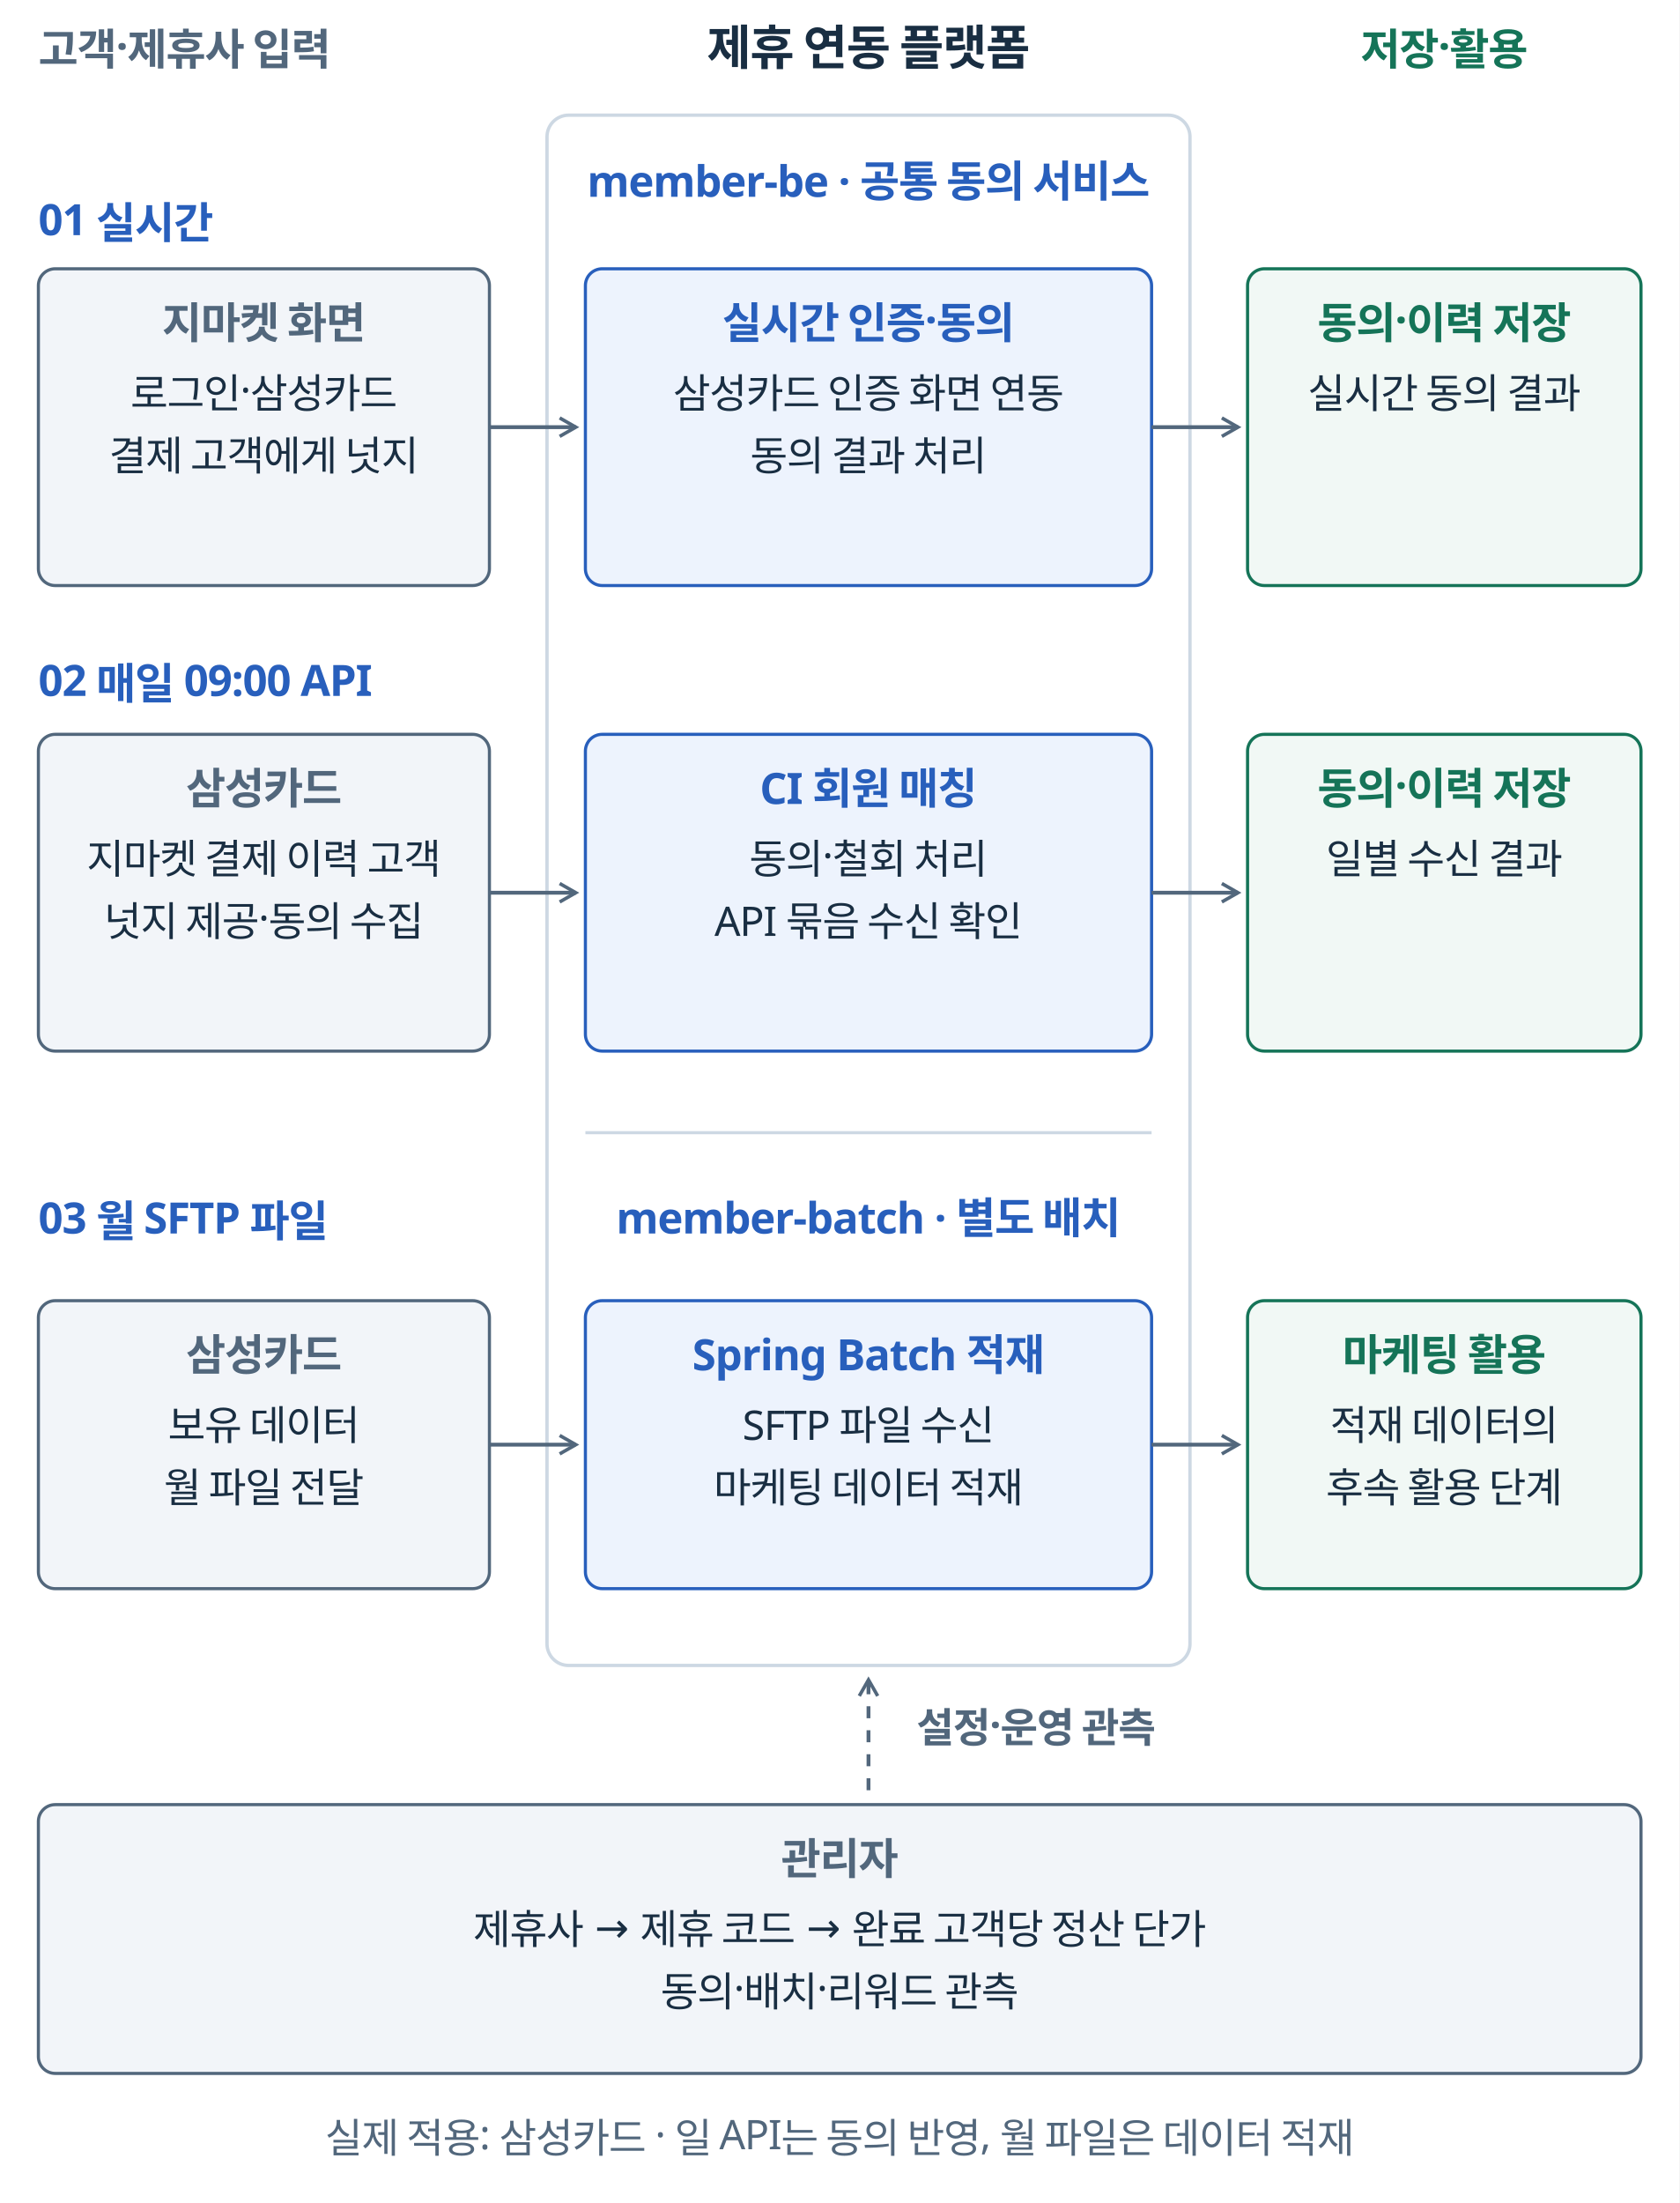
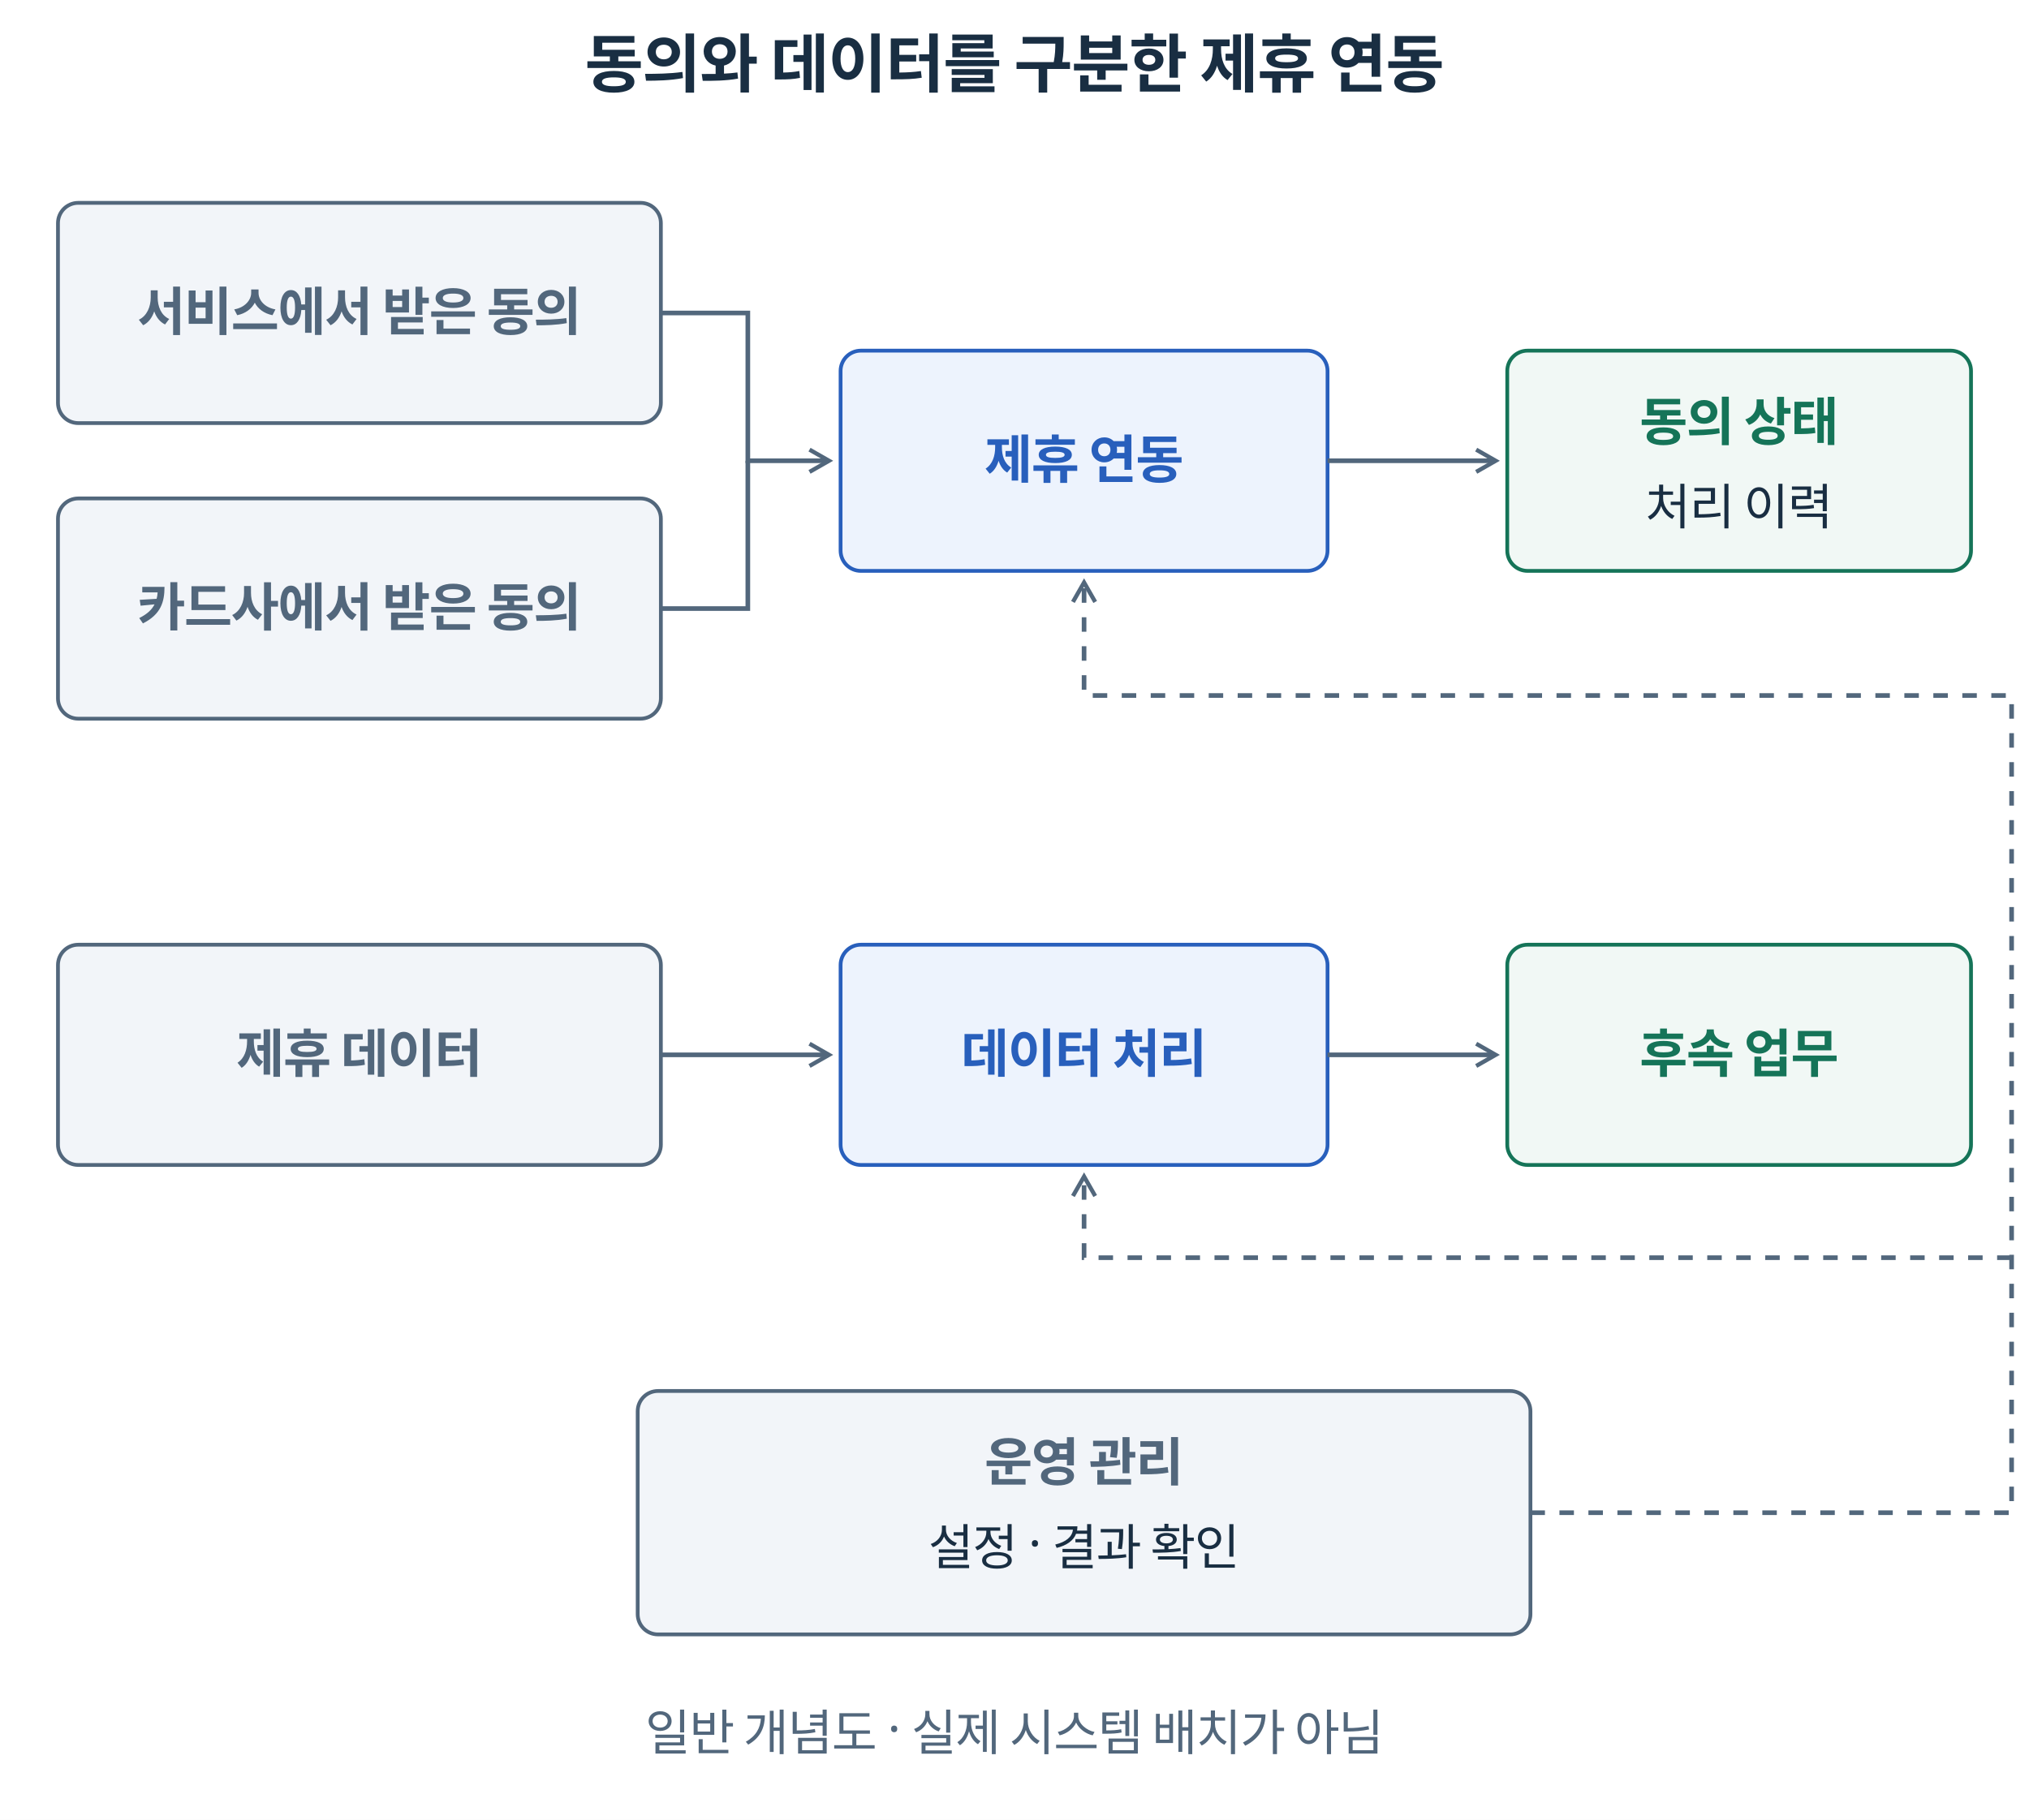
- <svg xmlns="http://www.w3.org/2000/svg" width="700" height="918" viewBox="0 0 700 918" role="img" aria-labelledby="affiliate-architecture-wide-title affiliate-architecture-wide-desc">
+ <svg xmlns="http://www.w3.org/2000/svg" width="700" height="628" viewBox="0 0 700 628" role="img" aria-labelledby="affiliate-architecture-wide-title affiliate-architecture-wide-desc">
  <defs>
    <marker id="affiliate-architecture-wide-arrow" viewBox="0 0 10 10" refX="8" refY="5" markerWidth="6" markerHeight="6" orient="auto">
      <path d="M1 1L8 5L1 9" fill="none" stroke="#52677c" stroke-width="1.5" />
    </marker>
    <style>text{font-family:'Pretendard','Apple SD Gothic Neo','Noto Sans KR',sans-serif;letter-spacing:-.4px}</style>
  </defs>
  <rect width="100%" height="100%" fill="#fff" />
-   <text x="16" y="27" font-size="18" fill="#52677c" font-weight="650" text-anchor="start">고객·제휴사 입력</text>
-   <text x="362" y="27" font-size="20" fill="#192e42" font-weight="750" text-anchor="middle">제휴 연동 플랫폼</text>
-   <text x="602" y="27" font-size="18" fill="#157458" font-weight="650" text-anchor="middle">저장·활용</text>
-   <rect x="228" y="48" width="268" height="646" rx="9" fill="#fff" stroke="#cdd8e3" stroke-width="1.4" />
-   <text x="362" y="82" font-size="18" fill="#285fbc" font-weight="750" text-anchor="middle">member-be · 공통 동의 서비스</text>
-   <text x="16" y="98" font-size="18" fill="#285fbc" font-weight="750" text-anchor="start">01 실시간</text>
+   <text x="350" y="30" font-size="22" fill="#192e42" font-weight="750" text-anchor="middle">동의와 데이터를 구분한 제휴 연동</text>
  <g class="component">
-     <rect class="node" x="16" y="112" width="188" height="132" rx="7" fill="#f2f5f9" stroke="#52677c" stroke-width="1.3" />
-     <text x="110.0" y="141" font-size="18" fill="#52677c" font-weight="750" text-anchor="middle">지마켓 화면</text>
-     <text x="110.0" y="170" font-size="17" fill="#192e42" font-weight="500" text-anchor="middle">로그인·삼성카드</text>
-     <text x="110.0" y="196" font-size="17" fill="#192e42" font-weight="500" text-anchor="middle">결제 고객에게 넛지</text>
+     <rect class="node" x="20" y="70" width="208" height="76" rx="7" fill="#f2f5f9" stroke="#52677c" stroke-width="1.3" />
+     <text x="124.0" y="114.0" font-size="18" fill="#52677c" font-weight="700" text-anchor="middle">서비스에서 받은 동의</text>
  </g>
  <g class="component">
-     <rect class="node" x="244" y="112" width="236" height="132" rx="7" fill="#edf3fd" stroke="#285fbc" stroke-width="1.3" />
-     <text x="362.0" y="141" font-size="18" fill="#285fbc" font-weight="750" text-anchor="middle">실시간 인증·동의</text>
-     <text x="362.0" y="170" font-size="17" fill="#192e42" font-weight="500" text-anchor="middle">삼성카드 인증 화면 연동</text>
-     <text x="362.0" y="196" font-size="17" fill="#192e42" font-weight="500" text-anchor="middle">동의 결과 처리</text>
+     <rect class="node" x="20" y="172" width="208" height="76" rx="7" fill="#f2f5f9" stroke="#52677c" stroke-width="1.3" />
+     <text x="124.0" y="216.0" font-size="18" fill="#52677c" font-weight="700" text-anchor="middle">카드사에서 받은 동의</text>
  </g>
  <g class="component">
-     <rect class="node" x="520" y="112" width="164" height="132" rx="7" fill="#f1f8f5" stroke="#157458" stroke-width="1.3" />
-     <text x="602.0" y="141" font-size="18" fill="#157458" font-weight="750" text-anchor="middle">동의·이력 저장</text>
-     <text x="602.0" y="170" font-size="17" fill="#192e42" font-weight="500" text-anchor="middle">실시간 동의 결과</text>
-   </g>
-   <path class="route" d="M204 178 H240" fill="none" stroke="#52677c" stroke-width="1.6" marker-end="url(#affiliate-architecture-wide-arrow)" />
-   <path class="route" d="M480 178 H516" fill="none" stroke="#52677c" stroke-width="1.6" marker-end="url(#affiliate-architecture-wide-arrow)" />
-   <text x="16" y="290" font-size="18" fill="#285fbc" font-weight="750" text-anchor="start">02 매일 09:00 API</text>
-   <g class="component">
-     <rect class="node" x="16" y="306" width="188" height="132" rx="7" fill="#f2f5f9" stroke="#52677c" stroke-width="1.3" />
-     <text x="110.0" y="335" font-size="18" fill="#52677c" font-weight="750" text-anchor="middle">삼성카드</text>
-     <text x="110.0" y="364" font-size="17" fill="#192e42" font-weight="500" text-anchor="middle">지마켓 결제 이력 고객</text>
-     <text x="110.0" y="390" font-size="17" fill="#192e42" font-weight="500" text-anchor="middle">넛지 제공·동의 수집</text>
+     <rect class="node" x="290" y="121" width="168" height="76" rx="7" fill="#edf3fd" stroke="#285fbc" stroke-width="1.3" />
+     <text x="374.0" y="165.0" font-size="18" fill="#285fbc" font-weight="700" text-anchor="middle">제휴 연동</text>
  </g>
  <g class="component">
-     <rect class="node" x="244" y="306" width="236" height="132" rx="7" fill="#edf3fd" stroke="#285fbc" stroke-width="1.3" />
-     <text x="362.0" y="335" font-size="18" fill="#285fbc" font-weight="750" text-anchor="middle">CI 회원 매칭</text>
-     <text x="362.0" y="364" font-size="17" fill="#192e42" font-weight="500" text-anchor="middle">동의·철회 처리</text>
-     <text x="362.0" y="390" font-size="17" fill="#192e42" font-weight="500" text-anchor="middle">API 묶음 수신 확인</text>
+     <rect class="node" x="520" y="121" width="160" height="76" rx="7" fill="#f1f8f5" stroke="#157458" stroke-width="1.3" />
+     <text x="600.0" y="152" font-size="18" fill="#157458" font-weight="700" text-anchor="middle">동의 상태</text>
+     <text x="600.0" y="181" font-size="17" fill="#192e42" font-weight="500" text-anchor="middle">처리 이력</text>
+   </g>
+   <path class="route" d="M228 108 H258 V159 H286" fill="none" stroke="#52677c" stroke-width="1.6" marker-end="url(#affiliate-architecture-wide-arrow)" />
+   <path class="route" d="M228 210 H258 V159" fill="none" stroke="#52677c" stroke-width="1.6" />
+   <path class="route" d="M458 159 H516" fill="none" stroke="#52677c" stroke-width="1.6" marker-end="url(#affiliate-architecture-wide-arrow)" />
+   <g class="component">
+     <rect class="node" x="20" y="326" width="208" height="76" rx="7" fill="#f2f5f9" stroke="#52677c" stroke-width="1.3" />
+     <text x="124.0" y="370.0" font-size="18" fill="#52677c" font-weight="700" text-anchor="middle">제휴 데이터</text>
  </g>
  <g class="component">
-     <rect class="node" x="520" y="306" width="164" height="132" rx="7" fill="#f1f8f5" stroke="#157458" stroke-width="1.3" />
-     <text x="602.0" y="335" font-size="18" fill="#157458" font-weight="750" text-anchor="middle">동의·이력 저장</text>
-     <text x="602.0" y="364" font-size="17" fill="#192e42" font-weight="500" text-anchor="middle">일별 수신 결과</text>
-   </g>
-   <path class="route" d="M204 372 H240" fill="none" stroke="#52677c" stroke-width="1.6" marker-end="url(#affiliate-architecture-wide-arrow)" />
-   <path class="route" d="M480 372 H516" fill="none" stroke="#52677c" stroke-width="1.6" marker-end="url(#affiliate-architecture-wide-arrow)" />
-   <path d="M244 472 H480" stroke="#cdd8e3" stroke-width="1.3" />
-   <text x="16" y="514" font-size="18" fill="#285fbc" font-weight="750" text-anchor="start">03 월 SFTP 파일</text>
-   <text x="362" y="514" font-size="18" fill="#285fbc" font-weight="750" text-anchor="middle">member-batch · 별도 배치</text>
-   <g class="component">
-     <rect class="node" x="16" y="542" width="188" height="120" rx="7" fill="#f2f5f9" stroke="#52677c" stroke-width="1.3" />
-     <text x="110.0" y="571" font-size="18" fill="#52677c" font-weight="750" text-anchor="middle">삼성카드</text>
-     <text x="110.0" y="600" font-size="17" fill="#192e42" font-weight="500" text-anchor="middle">보유 데이터</text>
-     <text x="110.0" y="626" font-size="17" fill="#192e42" font-weight="500" text-anchor="middle">월 파일 전달</text>
+     <rect class="node" x="290" y="326" width="168" height="76" rx="7" fill="#edf3fd" stroke="#285fbc" stroke-width="1.3" />
+     <text x="374.0" y="370.0" font-size="18" fill="#285fbc" font-weight="700" text-anchor="middle">데이터 처리</text>
  </g>
  <g class="component">
-     <rect class="node" x="244" y="542" width="236" height="120" rx="7" fill="#edf3fd" stroke="#285fbc" stroke-width="1.3" />
-     <text x="362.0" y="571" font-size="18" fill="#285fbc" font-weight="750" text-anchor="middle">Spring Batch 적재</text>
-     <text x="362.0" y="600" font-size="17" fill="#192e42" font-weight="500" text-anchor="middle">SFTP 파일 수신</text>
-     <text x="362.0" y="626" font-size="17" fill="#192e42" font-weight="500" text-anchor="middle">마케팅 데이터 적재</text>
+     <rect class="node" x="520" y="326" width="160" height="76" rx="7" fill="#f1f8f5" stroke="#157458" stroke-width="1.3" />
+     <text x="600.0" y="370.0" font-size="18" fill="#157458" font-weight="700" text-anchor="middle">후속 업무</text>
  </g>
+   <path class="route" d="M228 364 H286" fill="none" stroke="#52677c" stroke-width="1.6" marker-end="url(#affiliate-architecture-wide-arrow)" />
+   <path class="route" d="M458 364 H516" fill="none" stroke="#52677c" stroke-width="1.6" marker-end="url(#affiliate-architecture-wide-arrow)" />
  <g class="component">
-     <rect class="node" x="520" y="542" width="164" height="120" rx="7" fill="#f1f8f5" stroke="#157458" stroke-width="1.3" />
-     <text x="602.0" y="571" font-size="18" fill="#157458" font-weight="750" text-anchor="middle">마케팅 활용</text>
-     <text x="602.0" y="600" font-size="17" fill="#192e42" font-weight="500" text-anchor="middle">적재 데이터의</text>
-     <text x="602.0" y="626" font-size="17" fill="#192e42" font-weight="500" text-anchor="middle">후속 활용 단계</text>
+     <rect class="node" x="220" y="480" width="308" height="84" rx="7" fill="#f2f5f9" stroke="#52677c" stroke-width="1.3" />
+     <text x="374.0" y="511" font-size="18" fill="#52677c" font-weight="700" text-anchor="middle">운영 관리</text>
+     <text x="374.0" y="540" font-size="17" fill="#192e42" font-weight="500" text-anchor="middle">설정 · 결과 확인</text>
  </g>
-   <path class="route" d="M204 602 H240" fill="none" stroke="#52677c" stroke-width="1.6" marker-end="url(#affiliate-architecture-wide-arrow)" />
-   <path class="route" d="M480 602 H516" fill="none" stroke="#52677c" stroke-width="1.6" marker-end="url(#affiliate-architecture-wide-arrow)" />
-   <path class="route" d="M362 746 V700" fill="none" stroke="#52677c" stroke-width="1.6" stroke-dasharray="5 5" marker-end="url(#affiliate-architecture-wide-arrow)" />
-   <text x="382" y="726" font-size="17" fill="#52677c" font-weight="650" text-anchor="start">설정·운영 관측</text>
-   <g class="component">
-     <rect class="node" x="16" y="752" width="668" height="112" rx="7" fill="#f2f5f9" stroke="#52677c" stroke-width="1.3" />
-     <text x="350.0" y="781" font-size="18" fill="#52677c" font-weight="750" text-anchor="middle">관리자</text>
-     <text x="350.0" y="810" font-size="17" fill="#192e42" font-weight="500" text-anchor="middle">제휴사 → 제휴 코드 → 완료 고객당 정산 단가</text>
-     <text x="350.0" y="836" font-size="17" fill="#192e42" font-weight="500" text-anchor="middle">동의·배치·리워드 관측</text>
-   </g>
-   <text x="350" y="897" font-size="17" fill="#52677c" font-weight="500" text-anchor="middle">실제 적용: 삼성카드 · 일 API는 동의 반영, 월 파일은 데이터 적재</text>
+   <path class="route" d="M528 522 H694 V240 H374 V201" fill="none" stroke="#52677c" stroke-width="1.6" stroke-dasharray="5 5" marker-end="url(#affiliate-architecture-wide-arrow)" />
+   <path class="route" d="M694 434 H374 V406" fill="none" stroke="#52677c" stroke-width="1.6" stroke-dasharray="5 5" marker-end="url(#affiliate-architecture-wide-arrow)" />
+   <text x="350" y="604" font-size="17" fill="#52677c" font-weight="500" text-anchor="middle">일반 개념도 · 실제 시스템 배치가 아님</text>
</svg>
